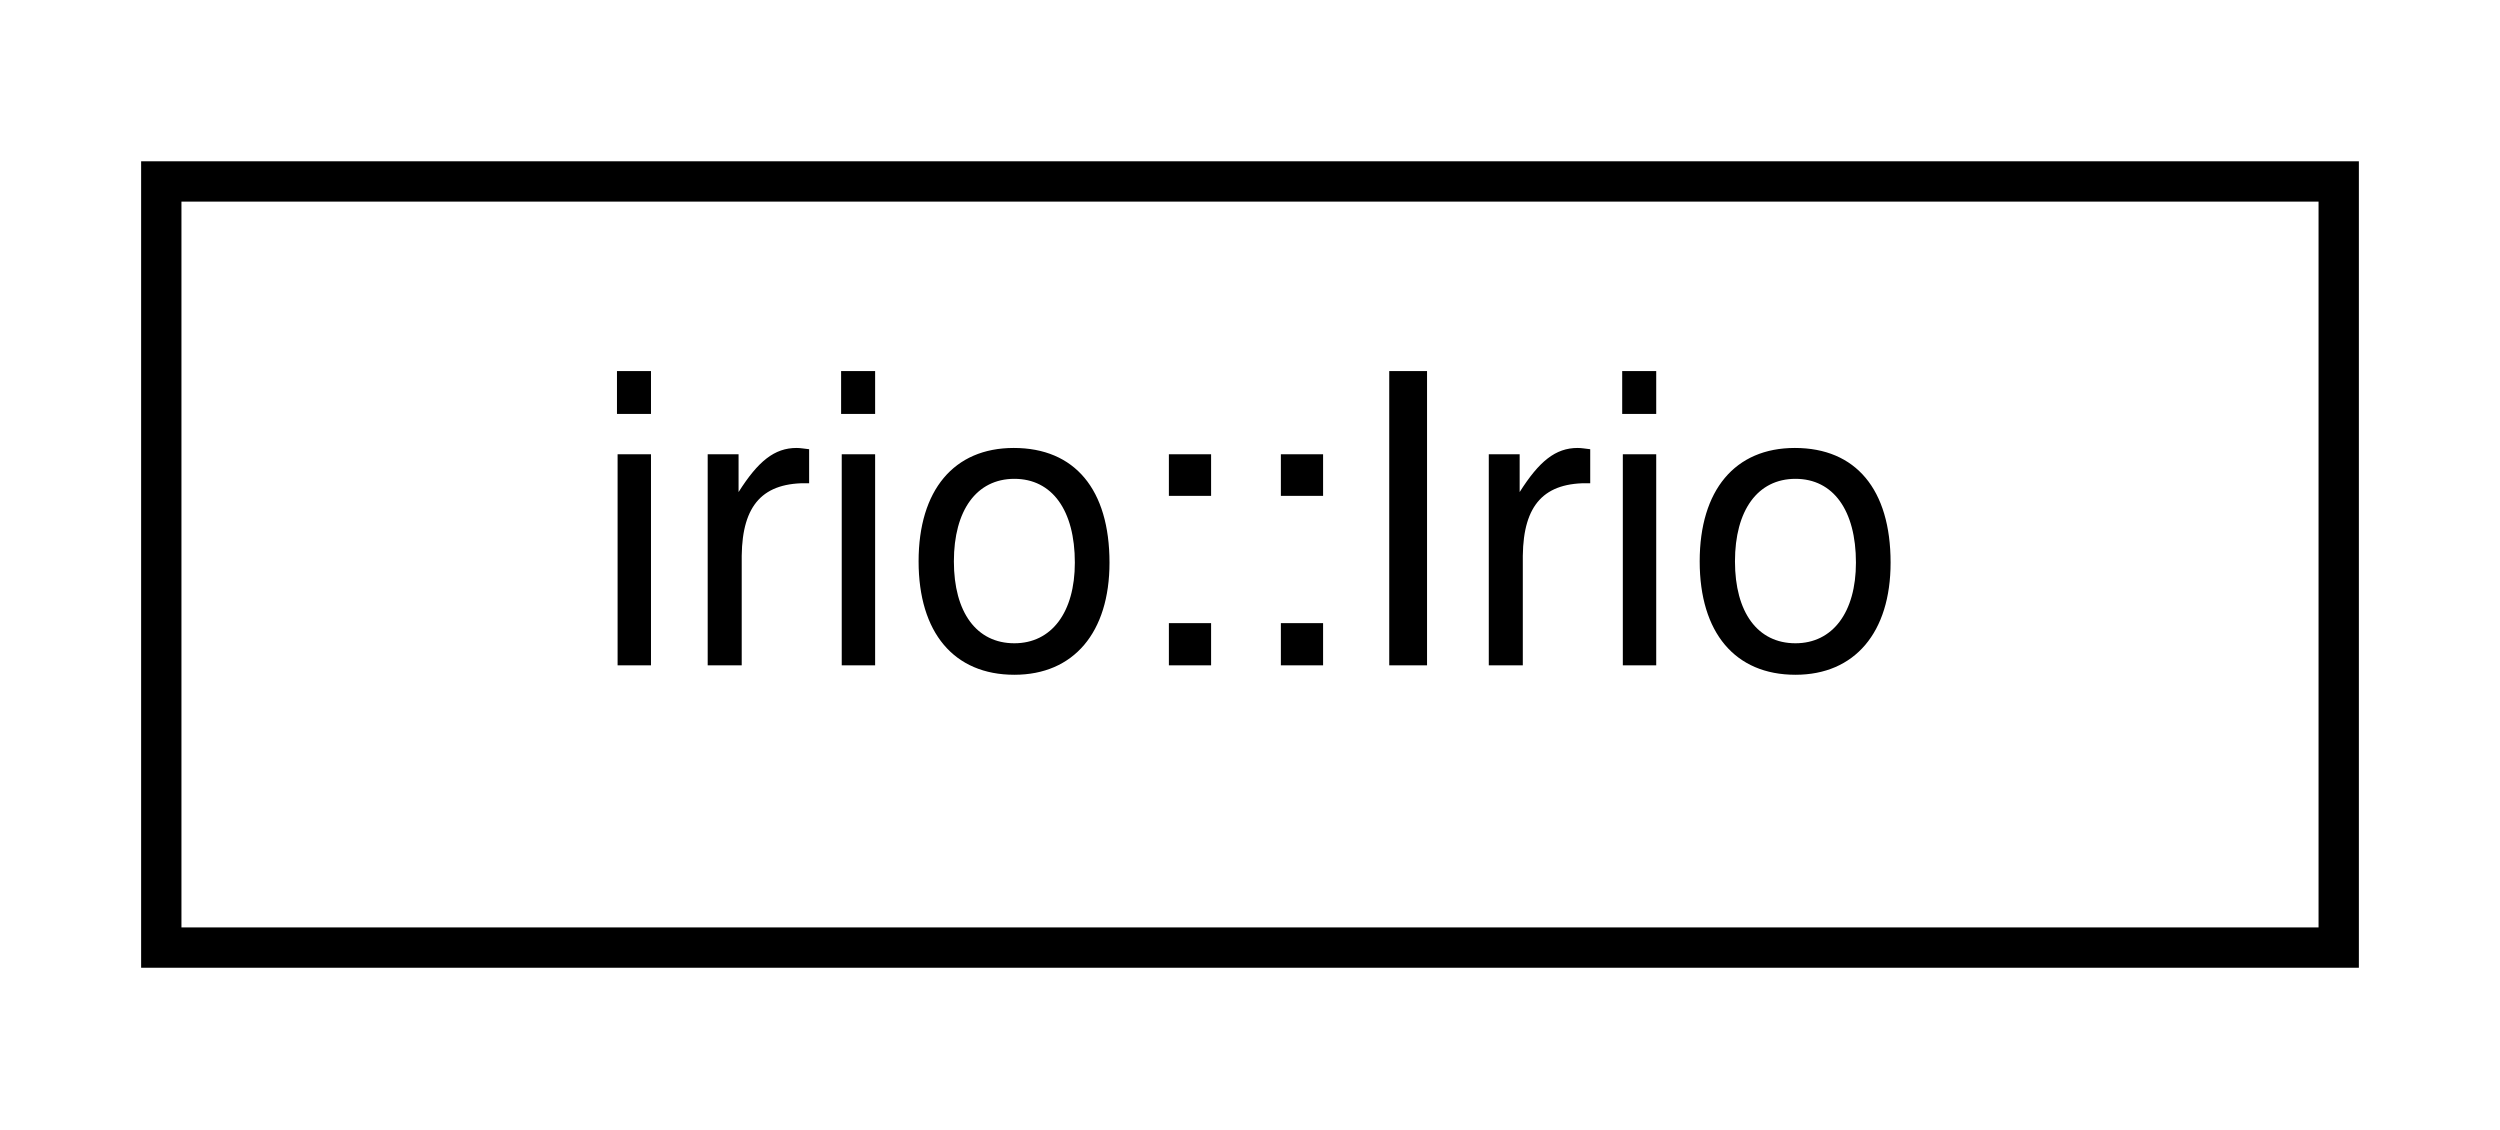
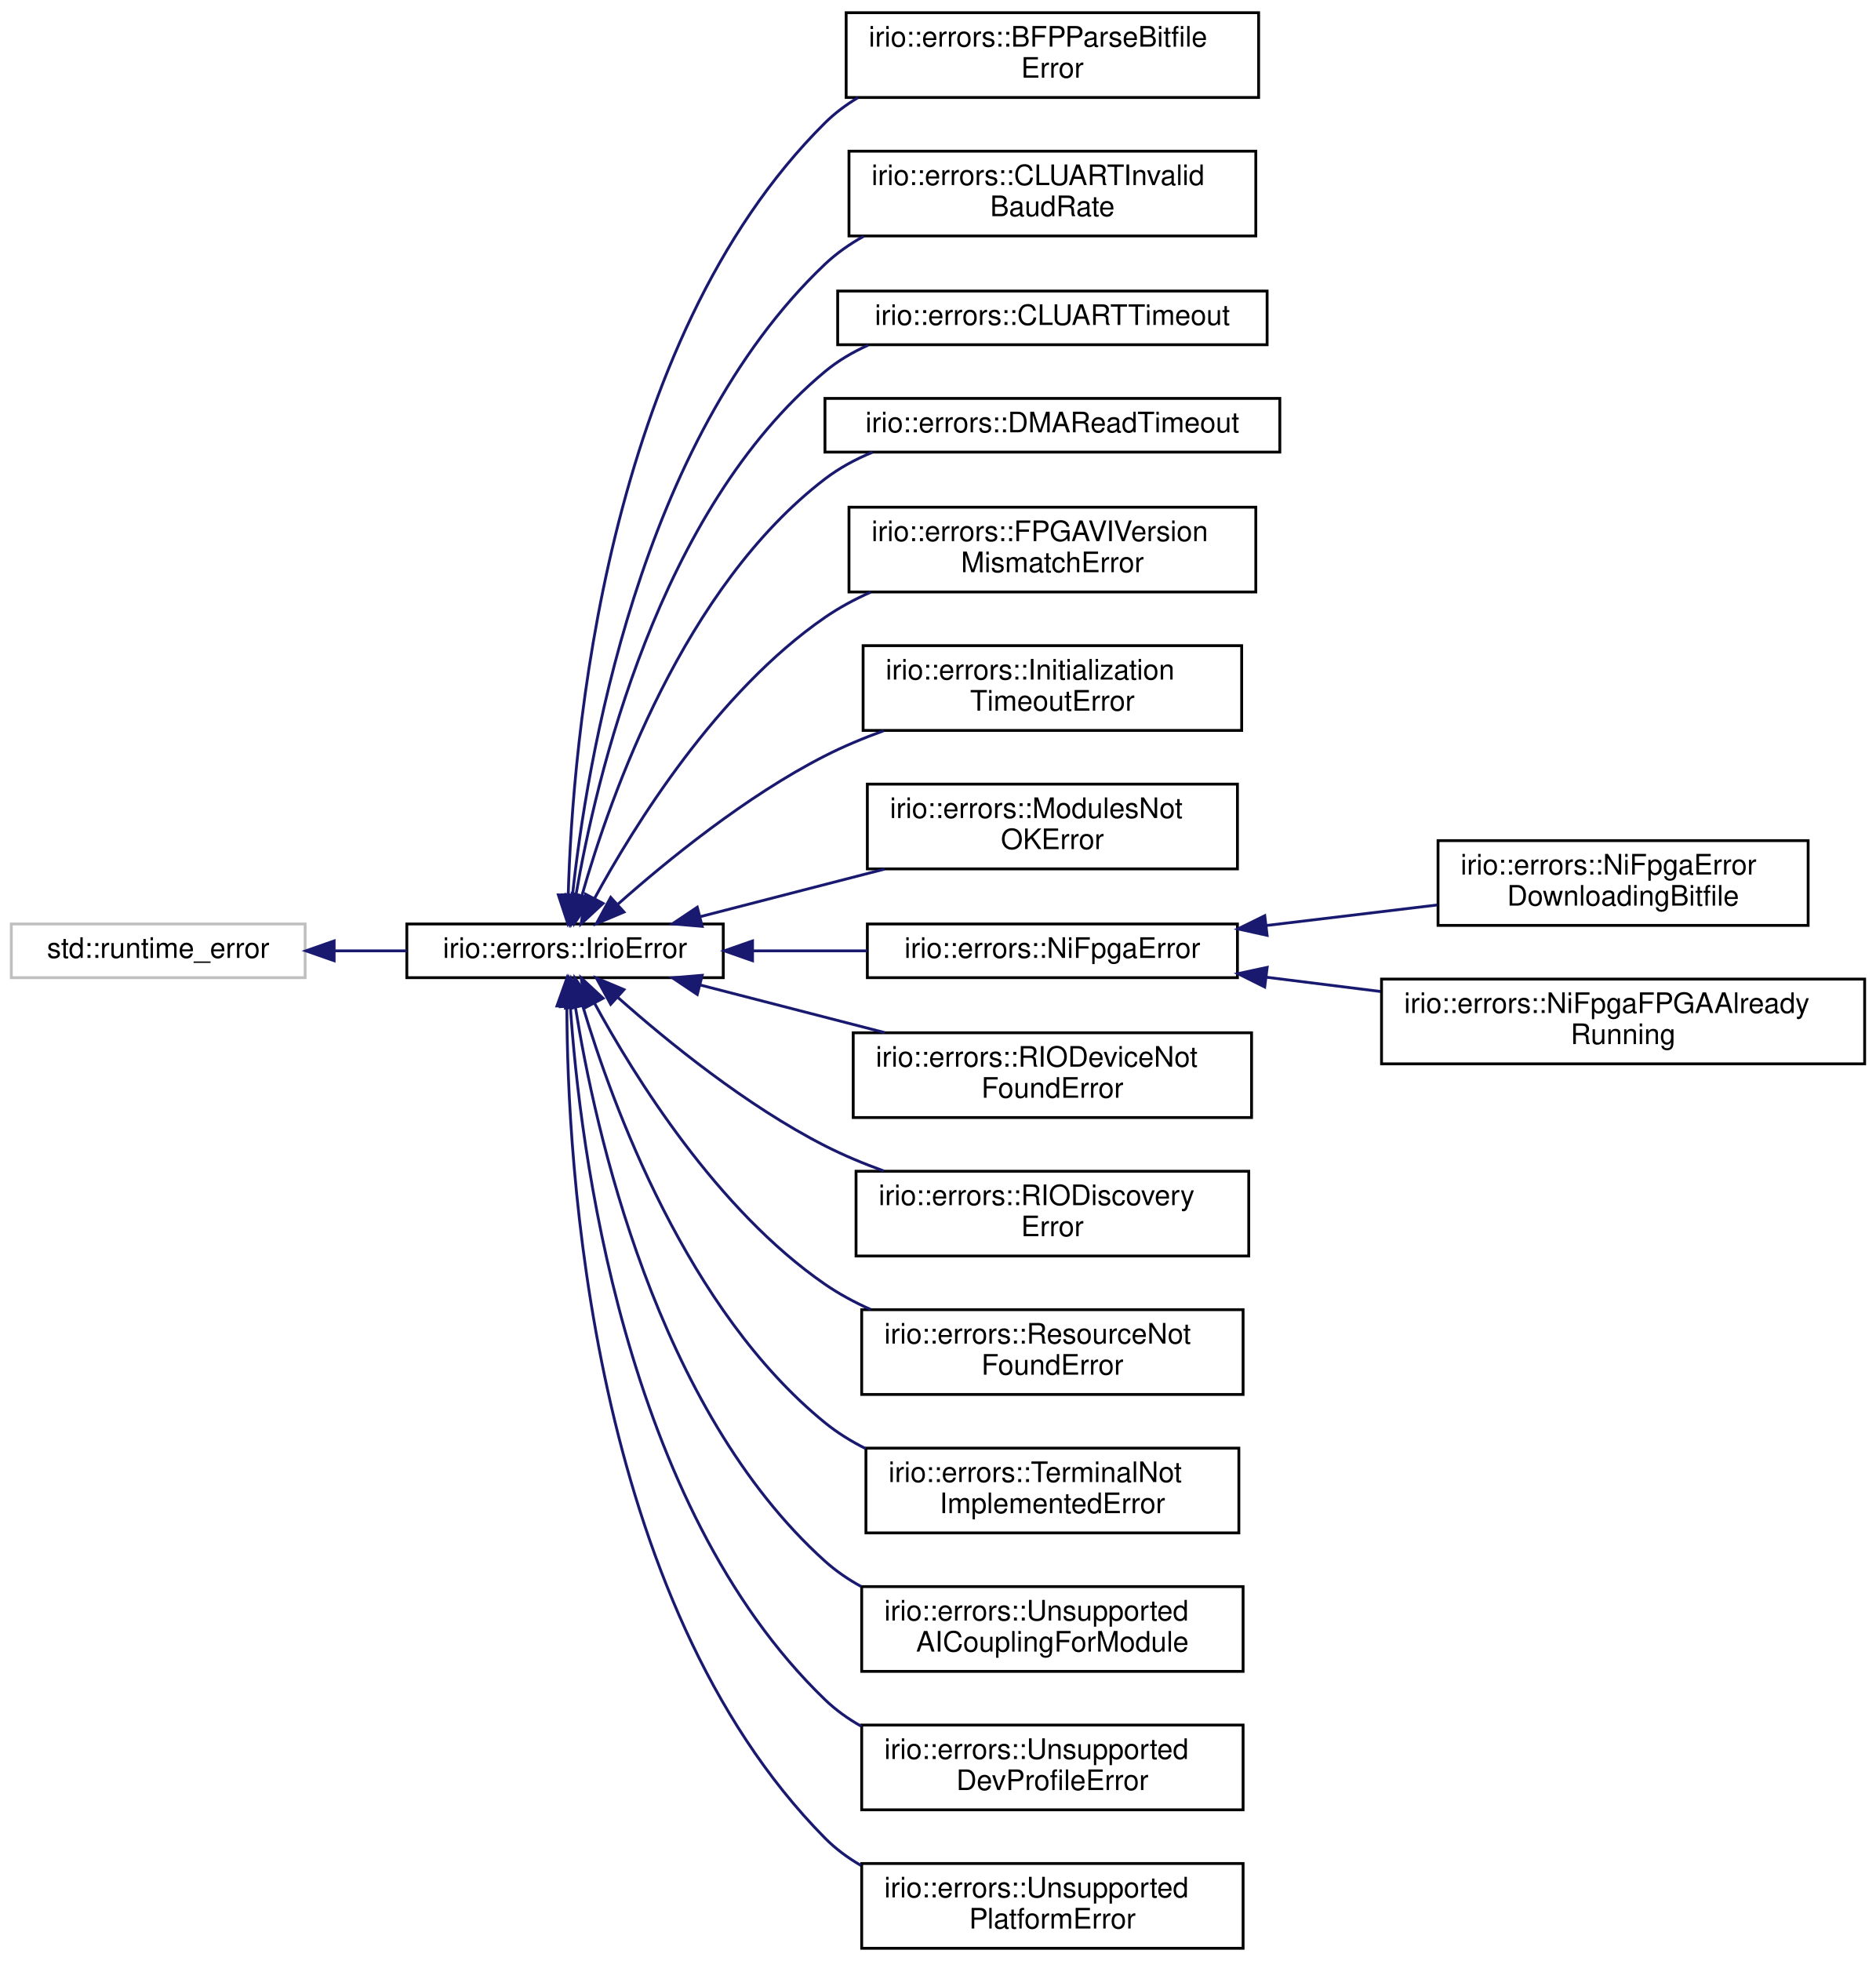
- <svg xmlns="http://www.w3.org/2000/svg" xmlns:xlink="http://www.w3.org/1999/xlink" width="62pt" height="28pt" viewBox="0.00 0.00 62.00 28.00">
-   <g id="graph0" class="graph" transform="scale(1 1) rotate(0) translate(4 24)">
+ <svg xmlns="http://www.w3.org/2000/svg" xmlns:xlink="http://www.w3.org/1999/xlink" width="664pt" height="694pt" viewBox="0.00 0.00 664.00 694.00">
+   <g id="graph0" class="graph" transform="scale(1 1) rotate(0) translate(4 690)">
    <g id="node1" class="node">
      <g id="a_node1">
-         <a xlink:href="classirio_1_1Irio.html" target="_top" xlink:title="irioCoreCpp main class.">
-           <polygon fill="none" stroke="black" points="0,-0.5 0,-19.5 54,-19.5 54,-0.5 0,-0.5" />
-           <text text-anchor="middle" x="27" y="-7.5" font-family="Helvetica,sans-Serif" font-size="10.00">irio::Irio</text>
-         </a>
-       </g>
+         <a xlink:title=" ">
+           <polygon fill="none" stroke="#bfbfbf" points="0,-344 0,-363 104,-363 104,-344 0,-344" />
+           <text text-anchor="middle" x="52" y="-351" font-family="Helvetica,sans-Serif" font-size="10.00">std::runtime_error</text>
+         </a>
+       </g>
+     </g>
+     <g id="node2" class="node">
+       <g id="a_node2">
+         <a xlink:href="classirio_1_1errors_1_1IrioError.html" target="_top" xlink:title="Base IRIO error.">
+           <polygon fill="none" stroke="black" points="140,-344 140,-363 252,-363 252,-344 140,-344" />
+           <text text-anchor="middle" x="196" y="-351" font-family="Helvetica,sans-Serif" font-size="10.00">irio::errors::IrioError</text>
+         </a>
+       </g>
+     </g>
+     <g id="edge1" class="edge">
+       <path fill="none" stroke="midnightblue" d="M114.48,-353.5C122.96,-353.5 131.62,-353.5 139.97,-353.5" />
+       <polygon fill="midnightblue" stroke="midnightblue" points="114.27,-350 104.27,-353.5 114.27,-357 114.27,-350" />
+     </g>
+     <g id="node3" class="node">
+       <g id="a_node3">
+         <a xlink:href="classirio_1_1errors_1_1BFPParseBitfileError.html" target="_top" xlink:title="Exception when an error occurs while parsing the bitfile.">
+           <polygon fill="none" stroke="black" points="295.5,-655.5 295.5,-685.5 441.5,-685.5 441.5,-655.5 295.5,-655.5" />
+           <text text-anchor="start" x="303.5" y="-673.5" font-family="Helvetica,sans-Serif" font-size="10.00">irio::errors::BFPParseBitfile</text>
+           <text text-anchor="middle" x="368.5" y="-662.5" font-family="Helvetica,sans-Serif" font-size="10.00">Error</text>
+         </a>
+       </g>
+     </g>
+     <g id="edge2" class="edge">
+       <path fill="none" stroke="midnightblue" d="M197.14,-373.52C198.6,-426.05 209.96,-569.07 288,-646.5 291.48,-649.95 295.44,-652.91 299.69,-655.45" />
+       <polygon fill="midnightblue" stroke="midnightblue" points="200.63,-373.16 196.95,-363.22 193.63,-373.29 200.63,-373.16" />
+     </g>
+     <g id="node4" class="node">
+       <g id="a_node4">
+         <a xlink:href="classirio_1_1errors_1_1CLUARTInvalidBaudRate.html" target="_top" xlink:title="Exception when the baud rate read is not a valid value.">
+           <polygon fill="none" stroke="black" points="296.5,-606.5 296.5,-636.5 440.5,-636.5 440.5,-606.5 296.5,-606.5" />
+           <text text-anchor="start" x="304.5" y="-624.5" font-family="Helvetica,sans-Serif" font-size="10.00">irio::errors::CLUARTInvalid</text>
+           <text text-anchor="middle" x="368.5" y="-613.5" font-family="Helvetica,sans-Serif" font-size="10.00">BaudRate</text>
+         </a>
+       </g>
+     </g>
+     <g id="edge3" class="edge">
+       <path fill="none" stroke="midnightblue" d="M198.63,-373.09C203.5,-418.92 221.99,-533.94 288,-596.5 292.1,-600.38 296.79,-603.66 301.8,-606.43" />
+       <polygon fill="midnightblue" stroke="midnightblue" points="202.1,-372.63 197.67,-363.01 195.13,-373.3 202.1,-372.63" />
+     </g>
+     <g id="node5" class="node">
+       <g id="a_node5">
+         <a xlink:href="classirio_1_1errors_1_1CLUARTTimeout.html" target="_top" xlink:title="Exception when a timeout occurs in a CL UART operation.">
+           <polygon fill="none" stroke="black" points="292.5,-568 292.5,-587 444.5,-587 444.5,-568 292.5,-568" />
+           <text text-anchor="middle" x="368.5" y="-575" font-family="Helvetica,sans-Serif" font-size="10.00">irio::errors::CLUARTTimeout</text>
+         </a>
+       </g>
+     </g>
+     <g id="edge4" class="edge">
+       <path fill="none" stroke="midnightblue" d="M199.83,-373.06C206.83,-414.07 228.89,-509.34 288,-558.5 292.58,-562.31 297.8,-565.38 303.32,-567.86" />
+       <polygon fill="midnightblue" stroke="midnightblue" points="203.26,-372.34 198.23,-363.01 196.34,-373.44 203.26,-372.34" />
+     </g>
+     <g id="node6" class="node">
+       <g id="a_node6">
+         <a xlink:href="classirio_1_1errors_1_1DMAReadTimeout.html" target="_top" xlink:title="Exception when a timeout expires while trying to read a DMA.">
+           <polygon fill="none" stroke="black" points="288,-530 288,-549 449,-549 449,-530 288,-530" />
+           <text text-anchor="middle" x="368.5" y="-537" font-family="Helvetica,sans-Serif" font-size="10.00">irio::errors::DMAReadTimeout</text>
+         </a>
+       </g>
+     </g>
+     <g id="edge5" class="edge">
+       <path fill="none" stroke="midnightblue" d="M202.03,-373.25C212.08,-408.54 238.08,-482.29 288,-520.5 293.07,-524.38 298.82,-527.48 304.84,-529.96" />
+       <polygon fill="midnightblue" stroke="midnightblue" points="205.31,-371.98 199.32,-363.24 198.55,-373.81 205.31,-371.98" />
+     </g>
+     <g id="node7" class="node">
+       <g id="a_node7">
+         <a xlink:href="classirio_1_1errors_1_1FPGAVIVersionMismatchError.html" target="_top" xlink:title="Exception when FPGAVIVersion is not the one expected.">
+           <polygon fill="none" stroke="black" points="296.5,-480.5 296.5,-510.5 440.5,-510.5 440.5,-480.5 296.5,-480.5" />
+           <text text-anchor="start" x="304.5" y="-498.5" font-family="Helvetica,sans-Serif" font-size="10.00">irio::errors::FPGAVIVersion</text>
+           <text text-anchor="middle" x="368.5" y="-487.5" font-family="Helvetica,sans-Serif" font-size="10.00">MismatchError</text>
+         </a>
+       </g>
+     </g>
+     <g id="edge6" class="edge">
+       <path fill="none" stroke="midnightblue" d="M206.37,-371.92C220.54,-397.94 249.85,-445.2 288,-471.5 292.99,-474.94 298.48,-477.89 304.17,-480.43" />
+       <polygon fill="midnightblue" stroke="midnightblue" points="209.46,-370.28 201.7,-363.08 203.27,-373.55 209.46,-370.28" />
+     </g>
+     <g id="node8" class="node">
+       <g id="a_node8">
+         <a xlink:href="classirio_1_1errors_1_1InitializationTimeoutError.html" target="_top" xlink:title="Exception when InitDone is not ready within a specified timeout.">
+           <polygon fill="none" stroke="black" points="301.5,-431.5 301.5,-461.5 435.5,-461.5 435.5,-431.5 301.5,-431.5" />
+           <text text-anchor="start" x="309.5" y="-449.5" font-family="Helvetica,sans-Serif" font-size="10.00">irio::errors::Initialization</text>
+           <text text-anchor="middle" x="368.5" y="-438.5" font-family="Helvetica,sans-Serif" font-size="10.00">TimeoutError</text>
+         </a>
+       </g>
+     </g>
+     <g id="edge7" class="edge">
+       <path fill="none" stroke="midnightblue" d="M214.77,-370.06C232.22,-385.55 260.21,-408.35 288,-422.5 294.55,-425.84 301.65,-428.8 308.81,-431.4" />
+       <polygon fill="midnightblue" stroke="midnightblue" points="216.86,-367.23 207.09,-363.12 212.16,-372.42 216.86,-367.23" />
+     </g>
+     <g id="node9" class="node">
+       <g id="a_node9">
+         <a xlink:href="classirio_1_1errors_1_1ModulesNotOKError.html" target="_top" xlink:title="Exception when the modules installed in the platform are not the ones expected or the FPGA inform tha...">
+           <polygon fill="none" stroke="black" points="303,-382.5 303,-412.5 434,-412.5 434,-382.5 303,-382.5" />
+           <text text-anchor="start" x="311" y="-400.5" font-family="Helvetica,sans-Serif" font-size="10.00">irio::errors::ModulesNot</text>
+           <text text-anchor="middle" x="368.5" y="-389.5" font-family="Helvetica,sans-Serif" font-size="10.00">OKError</text>
+         </a>
+       </g>
+     </g>
+     <g id="edge8" class="edge">
+       <path fill="none" stroke="midnightblue" d="M243.88,-365.6C264.04,-370.8 287.83,-376.94 309.12,-382.43" />
+       <polygon fill="midnightblue" stroke="midnightblue" points="244.55,-362.16 234,-363.05 242.8,-368.94 244.55,-362.16" />
+     </g>
+     <g id="node10" class="node">
+       <g id="a_node10">
+         <a xlink:href="classirio_1_1errors_1_1NiFpgaError.html" target="_top" xlink:title="Exception when an error returns from a NiFpga_* function.">
+           <polygon fill="none" stroke="black" points="303,-344 303,-363 434,-363 434,-344 303,-344" />
+           <text text-anchor="middle" x="368.5" y="-351" font-family="Helvetica,sans-Serif" font-size="10.00">irio::errors::NiFpgaError</text>
+         </a>
+       </g>
+     </g>
+     <g id="edge9" class="edge">
+       <path fill="none" stroke="midnightblue" d="M262.37,-353.5C275.67,-353.5 289.66,-353.5 302.93,-353.5" />
+       <polygon fill="midnightblue" stroke="midnightblue" points="262.36,-350 252.36,-353.5 262.36,-357 262.36,-350" />
+     </g>
+     <g id="node13" class="node">
+       <g id="a_node13">
+         <a xlink:href="classirio_1_1errors_1_1RIODeviceNotFoundError.html" target="_top" xlink:title="Exception when the specified RIO Device is not found.">
+           <polygon fill="none" stroke="black" points="298,-294.5 298,-324.5 439,-324.5 439,-294.5 298,-294.5" />
+           <text text-anchor="start" x="306" y="-312.5" font-family="Helvetica,sans-Serif" font-size="10.00">irio::errors::RIODeviceNot</text>
+           <text text-anchor="middle" x="368.5" y="-301.5" font-family="Helvetica,sans-Serif" font-size="10.00">FoundError</text>
+         </a>
+       </g>
+     </g>
+     <g id="edge12" class="edge">
+       <path fill="none" stroke="midnightblue" d="M243.88,-341.4C264.04,-336.2 287.83,-330.06 309.12,-324.57" />
+       <polygon fill="midnightblue" stroke="midnightblue" points="242.8,-338.06 234,-343.95 244.55,-344.84 242.8,-338.06" />
+     </g>
+     <g id="node14" class="node">
+       <g id="a_node14">
+         <a xlink:href="classirio_1_1errors_1_1RIODiscoveryError.html" target="_top" xlink:title="Exception when an error occurs while searching for the RIO Device.">
+           <polygon fill="none" stroke="black" points="299,-245.5 299,-275.5 438,-275.5 438,-245.5 299,-245.5" />
+           <text text-anchor="start" x="307" y="-263.5" font-family="Helvetica,sans-Serif" font-size="10.00">irio::errors::RIODiscovery</text>
+           <text text-anchor="middle" x="368.5" y="-252.5" font-family="Helvetica,sans-Serif" font-size="10.00">Error</text>
+         </a>
+       </g>
+     </g>
+     <g id="edge13" class="edge">
+       <path fill="none" stroke="midnightblue" d="M214.77,-336.94C232.22,-321.45 260.21,-298.65 288,-284.5 294.55,-281.16 301.65,-278.2 308.81,-275.6" />
+       <polygon fill="midnightblue" stroke="midnightblue" points="212.16,-334.58 207.09,-343.88 216.86,-339.77 212.16,-334.58" />
+     </g>
+     <g id="node15" class="node">
+       <g id="a_node15">
+         <a xlink:href="classirio_1_1errors_1_1ResourceNotFoundError.html" target="_top" xlink:title="Exception when a resource (Register/DMA) is not found.">
+           <polygon fill="none" stroke="black" points="301,-196.5 301,-226.5 436,-226.5 436,-196.5 301,-196.5" />
+           <text text-anchor="start" x="309" y="-214.5" font-family="Helvetica,sans-Serif" font-size="10.00">irio::errors::ResourceNot</text>
+           <text text-anchor="middle" x="368.5" y="-203.5" font-family="Helvetica,sans-Serif" font-size="10.00">FoundError</text>
+         </a>
+       </g>
+     </g>
+     <g id="edge14" class="edge">
+       <path fill="none" stroke="midnightblue" d="M206.37,-335.08C220.54,-309.06 249.85,-261.8 288,-235.5 292.99,-232.06 298.48,-229.11 304.17,-226.57" />
+       <polygon fill="midnightblue" stroke="midnightblue" points="203.27,-333.45 201.7,-343.92 209.46,-336.72 203.27,-333.45" />
+     </g>
+     <g id="node16" class="node">
+       <g id="a_node16">
+         <a xlink:href="classirio_1_1errors_1_1TerminalNotImplementedError.html" target="_top" xlink:title="Exception when terminal has not been implemented in the profile.">
+           <polygon fill="none" stroke="black" points="302.5,-147.5 302.5,-177.5 434.5,-177.5 434.5,-147.5 302.5,-147.5" />
+           <text text-anchor="start" x="310.5" y="-165.5" font-family="Helvetica,sans-Serif" font-size="10.00">irio::errors::TerminalNot</text>
+           <text text-anchor="middle" x="368.5" y="-154.5" font-family="Helvetica,sans-Serif" font-size="10.00">ImplementedError</text>
+         </a>
+       </g>
+     </g>
+     <g id="edge15" class="edge">
+       <path fill="none" stroke="midnightblue" d="M202.25,-334.03C212.66,-299.2 239.22,-226.15 288,-186.5 292.36,-182.95 297.24,-179.93 302.38,-177.35" />
+       <polygon fill="midnightblue" stroke="midnightblue" points="198.82,-333.33 199.44,-343.91 205.55,-335.25 198.82,-333.33" />
+     </g>
+     <g id="node17" class="node">
+       <g id="a_node17">
+         <a xlink:href="classirio_1_1errors_1_1UnsupportedAICouplingForModule.html" target="_top" xlink:title="Exception when trying to set an invalid AI coupling mode for a module.">
+           <polygon fill="none" stroke="black" points="301,-98.5 301,-128.5 436,-128.5 436,-98.5 301,-98.5" />
+           <text text-anchor="start" x="309" y="-116.5" font-family="Helvetica,sans-Serif" font-size="10.00">irio::errors::Unsupported</text>
+           <text text-anchor="middle" x="368.5" y="-105.5" font-family="Helvetica,sans-Serif" font-size="10.00">AICouplingForModule</text>
+         </a>
+       </g>
+     </g>
+     <g id="edge16" class="edge">
+       <path fill="none" stroke="midnightblue" d="M199.69,-333.47C206.45,-290.99 228.14,-191.35 288,-137.5 291.86,-134.03 296.2,-131.06 300.82,-128.52" />
+       <polygon fill="midnightblue" stroke="midnightblue" points="196.18,-333.23 198.18,-343.63 203.11,-334.25 196.18,-333.23" />
+     </g>
+     <g id="node18" class="node">
+       <g id="a_node18">
+         <a xlink:href="classirio_1_1errors_1_1UnsupportedDevProfileError.html" target="_top" xlink:title="Exception when the DevProfile read from the FPGA does not matches any of the supported ones or if the...">
+           <polygon fill="none" stroke="black" points="301,-49.5 301,-79.5 436,-79.5 436,-49.5 301,-49.5" />
+           <text text-anchor="start" x="309" y="-67.5" font-family="Helvetica,sans-Serif" font-size="10.00">irio::errors::Unsupported</text>
+           <text text-anchor="middle" x="368.5" y="-56.5" font-family="Helvetica,sans-Serif" font-size="10.00">DevProfileError</text>
+         </a>
+       </g>
+     </g>
+     <g id="edge17" class="edge">
+       <path fill="none" stroke="midnightblue" d="M197.88,-333.76C201.16,-284.91 216.48,-157.38 288,-88.5 291.84,-84.8 296.23,-81.67 300.94,-79.02" />
+       <polygon fill="midnightblue" stroke="midnightblue" points="194.38,-333.74 197.31,-343.92 201.37,-334.13 194.38,-333.74" />
+     </g>
+     <g id="node19" class="node">
+       <g id="a_node19">
+         <a xlink:href="classirio_1_1errors_1_1UnsupportedPlatformError.html" target="_top" xlink:title="Exception when the platform read from the FPGA does not match any of the supported ones (See platform...">
+           <polygon fill="none" stroke="black" points="301,-0.5 301,-30.5 436,-30.5 436,-0.5 301,-0.5" />
+           <text text-anchor="start" x="309" y="-18.5" font-family="Helvetica,sans-Serif" font-size="10.00">irio::errors::Unsupported</text>
+           <text text-anchor="middle" x="368.5" y="-7.5" font-family="Helvetica,sans-Serif" font-size="10.00">PlatformError</text>
+         </a>
+       </g>
+     </g>
+     <g id="edge18" class="edge">
+       <path fill="none" stroke="midnightblue" d="M196.64,-333.9C196.75,-279.25 204.72,-123.71 288,-39.5 291.75,-35.71 296.08,-32.51 300.74,-29.81" />
+       <polygon fill="midnightblue" stroke="midnightblue" points="193.14,-333.99 196.71,-343.96 200.14,-333.94 193.14,-333.99" />
+     </g>
+     <g id="node11" class="node">
+       <g id="a_node11">
+         <a xlink:href="classirio_1_1errors_1_1NiFpgaErrorDownloadingBitfile.html" target="_top" xlink:title="Specific error when an error occurs while downloading the bitfile into the FPGA.">
+           <polygon fill="none" stroke="black" points="505,-362.5 505,-392.5 636,-392.5 636,-362.5 505,-362.5" />
+           <text text-anchor="start" x="513" y="-380.5" font-family="Helvetica,sans-Serif" font-size="10.00">irio::errors::NiFpgaError</text>
+           <text text-anchor="middle" x="570.5" y="-369.5" font-family="Helvetica,sans-Serif" font-size="10.00">DownloadingBitfile</text>
+         </a>
+       </g>
+     </g>
+     <g id="edge10" class="edge">
+       <path fill="none" stroke="midnightblue" d="M444.11,-362.45C464.03,-364.84 485.38,-367.41 504.72,-369.73" />
+       <polygon fill="midnightblue" stroke="midnightblue" points="444.5,-358.98 434.16,-361.26 443.67,-365.93 444.5,-358.98" />
+     </g>
+     <g id="node12" class="node">
+       <g id="a_node12">
+         <a xlink:href="classirio_1_1errors_1_1NiFpgaFPGAAlreadyRunning.html" target="_top" xlink:title="Specific error when NiFpga_Run return that the FPGA VI is already running.">
+           <polygon fill="none" stroke="black" points="485,-313.5 485,-343.5 656,-343.5 656,-313.5 485,-313.5" />
+           <text text-anchor="start" x="493" y="-331.5" font-family="Helvetica,sans-Serif" font-size="10.00">irio::errors::NiFpgaFPGAAlready</text>
+           <text text-anchor="middle" x="570.5" y="-320.5" font-family="Helvetica,sans-Serif" font-size="10.00">Running</text>
+         </a>
+       </g>
+     </g>
+     <g id="edge11" class="edge">
+       <path fill="none" stroke="midnightblue" d="M444.12,-344.17C457.33,-342.52 471.18,-340.79 484.65,-339.11" />
+       <polygon fill="midnightblue" stroke="midnightblue" points="443.65,-340.7 434.16,-345.42 444.52,-347.65 443.65,-340.7" />
    </g>
  </g>
</svg>
